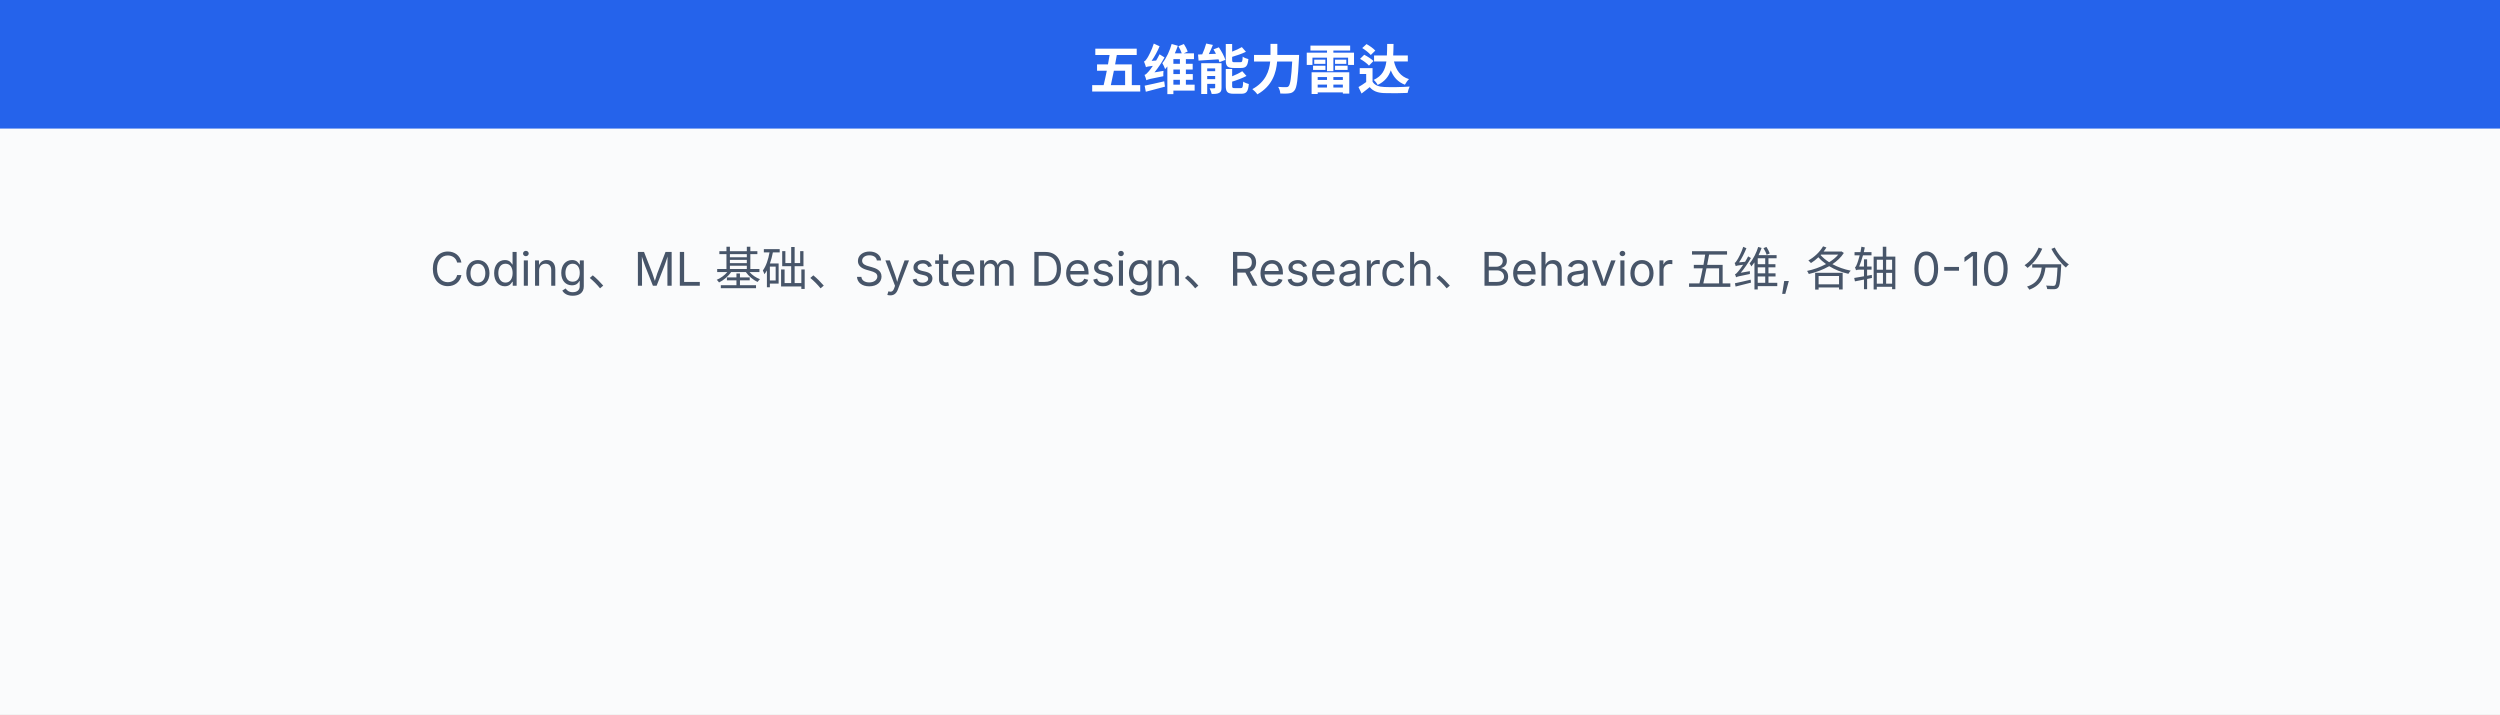
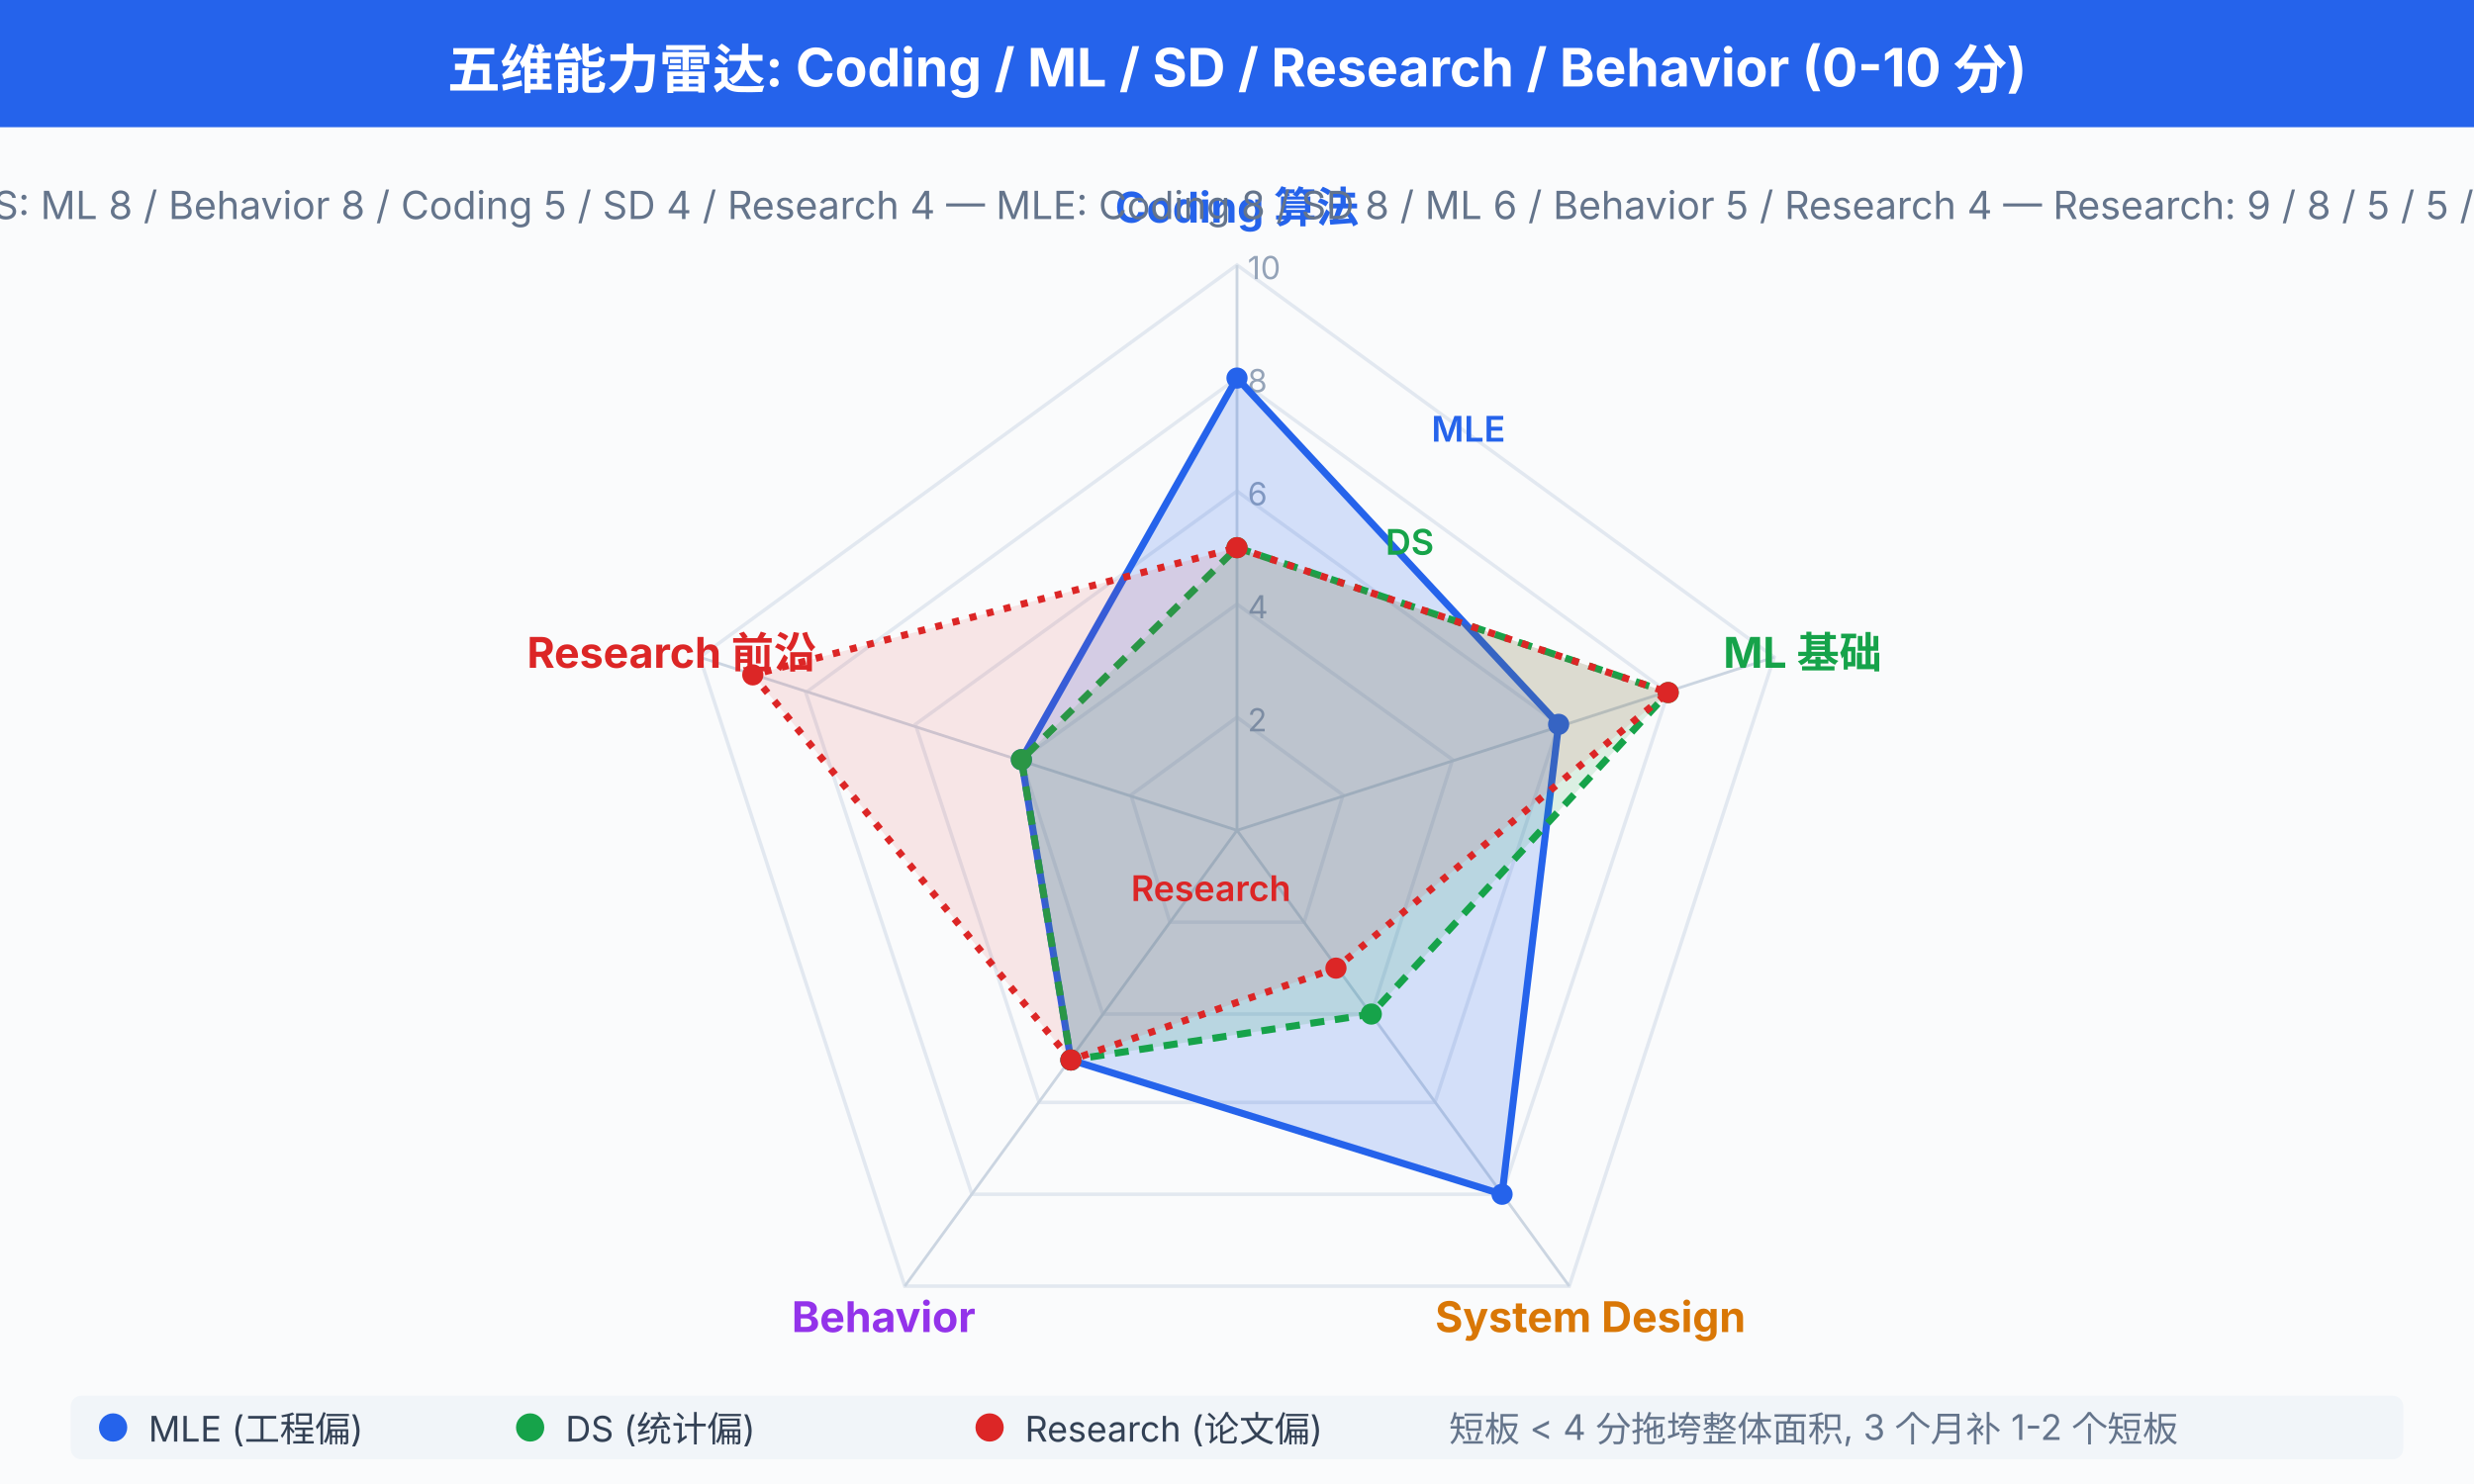
- <svg xmlns="http://www.w3.org/2000/svg" viewBox="0 0 700 200" width="700" height="200" font-family="system-ui, -apple-system, 'PingFang SC', 'Noto Sans SC', sans-serif">
+ <svg xmlns="http://www.w3.org/2000/svg" viewBox="0 0 700 420" width="700" height="420" font-family="system-ui, -apple-system, 'PingFang SC', 'Noto Sans SC', sans-serif">
  <style>
  text { font-family: system-ui, -apple-system, 'PingFang SC', 'Noto Sans SC', sans-serif; }
</style>
-   <rect width="700" height="200" fill="#fafbfc" />
+   <rect width="700" height="420" fill="#fafbfc" />
  <defs>
    <marker id="a-64748b" markerWidth="8" markerHeight="6" refX="8" refY="3" orient="auto">
      <path d="M0,0 L8,3 L0,6 Z" fill="#64748b" />
    </marker>
    <marker id="a-2563eb" markerWidth="8" markerHeight="6" refX="8" refY="3" orient="auto">
      <path d="M0,0 L8,3 L0,6 Z" fill="#2563eb" />
    </marker>
-     <marker id="a-16a34a" markerWidth="8" markerHeight="6" refX="8" refY="3" orient="auto">
-       <path d="M0,0 L8,3 L0,6 Z" fill="#16a34a" />
-     </marker>
-     <marker id="a-dc2626" markerWidth="8" markerHeight="6" refX="8" refY="3" orient="auto">
-       <path d="M0,0 L8,3 L0,6 Z" fill="#dc2626" />
-     </marker>
-     <marker id="a-9333ea" markerWidth="8" markerHeight="6" refX="8" refY="3" orient="auto">
-       <path d="M0,0 L8,3 L0,6 Z" fill="#9333ea" />
-     </marker>
-     <marker id="a-d97706" markerWidth="8" markerHeight="6" refX="8" refY="3" orient="auto">
-       <path d="M0,0 L8,3 L0,6 Z" fill="#d97706" />
-     </marker>
-     <marker id="a-0891b2" markerWidth="8" markerHeight="6" refX="8" refY="3" orient="auto">
-       <path d="M0,0 L8,3 L0,6 Z" fill="#0891b2" />
-     </marker>
-     <marker id="a-db2777" markerWidth="8" markerHeight="6" refX="8" refY="3" orient="auto">
-       <path d="M0,0 L8,3 L0,6 Z" fill="#db2777" />
-     </marker>
  </defs>
  <rect x="0" y="0" width="700" height="36" fill="#2563eb" rx="0" />
-   <text x="350" y="25" text-anchor="middle" font-size="15" font-weight="700" fill="white">五维能力雷达</text>
-   <text x="350" y="80" text-anchor="middle" font-size="13" fill="#475569">Coding、ML 基础、System Design、Research、Behavior 五维, 各轴 0-10 分</text>
+   <text x="350" y="25" text-anchor="middle" font-size="15" font-weight="700" fill="white">五维能力雷达: Coding / ML / SD / Research / Behavior (0-10 分)</text>
+   <g transform="translate(350,235)">
+     <polygon points="0,-160 152,-49 94,129 -94,129 -152,-49" fill="none" stroke="#e2e8f0" stroke-width="1" />
+     <polygon points="0,-128 122,-39 75,103 -75,103 -122,-39" fill="none" stroke="#e2e8f0" stroke-width="1" />
+     <polygon points="0,-96 91,-30 56,77 -56,77 -91,-30" fill="none" stroke="#e2e8f0" stroke-width="1" />
+     <polygon points="0,-64 61,-20 38,52 -38,52 -61,-20" fill="none" stroke="#e2e8f0" stroke-width="1" />
+     <polygon points="0,-32 30,-10 19,26 -19,26 -30,-10" fill="none" stroke="#e2e8f0" stroke-width="1" />
+     <line x1="0" y1="0" x2="0" y2="-160" stroke="#cbd5e1" stroke-width="0.8" />
+     <line x1="0" y1="0" x2="152" y2="-49" stroke="#cbd5e1" stroke-width="0.8" />
+     <line x1="0" y1="0" x2="94" y2="129" stroke="#cbd5e1" stroke-width="0.8" />
+     <line x1="0" y1="0" x2="-94" y2="129" stroke="#cbd5e1" stroke-width="0.8" />
+     <line x1="0" y1="0" x2="-152" y2="-49" stroke="#cbd5e1" stroke-width="0.8" />
+     <text x="3" y="-156" font-size="9" fill="#94a3b8">10</text>
+     <text x="3" y="-124" font-size="9" fill="#94a3b8">8</text>
+     <text x="3" y="-92" font-size="9" fill="#94a3b8">6</text>
+     <text x="3" y="-60" font-size="9" fill="#94a3b8">4</text>
+     <text x="3" y="-28" font-size="9" fill="#94a3b8">2</text>
+     <text x="0" y="-172" text-anchor="middle" font-size="12" font-weight="700" fill="#2563eb">Coding 算法</text>
+     <text x="160" y="-46" text-anchor="middle" font-size="12" font-weight="700" fill="#16a34a">ML 基础</text>
+     <text x="100" y="142" text-anchor="middle" font-size="12" font-weight="700" fill="#d97706">System Design</text>
+     <text x="-100" y="142" text-anchor="middle" font-size="12" font-weight="700" fill="#9333ea">Behavior</text>
+     <text x="-160" y="-46" text-anchor="middle" font-size="12" font-weight="700" fill="#dc2626">Research 前沿</text>
+     <polygon points="0,-128 91,-30 75,103 -47,65 -61,-20" fill="#2563eb" fill-opacity="0.18" stroke="#2563eb" stroke-width="2" />
+     <circle cx="0" cy="-128" r="3" fill="#2563eb" />
+     <circle cx="91" cy="-30" r="3" fill="#2563eb" />
+     <circle cx="75" cy="103" r="3" fill="#2563eb" />
+     <circle cx="-47" cy="65" r="3" fill="#2563eb" />
+     <circle cx="-61" cy="-20" r="3" fill="#2563eb" />
+     <text x="55" y="-110" font-size="10" fill="#2563eb" font-weight="600">MLE</text>
+     <polygon points="0,-80 122,-39 38,52 -47,65 -61,-20" fill="#16a34a" fill-opacity="0.14" stroke="#16a34a" stroke-width="2" stroke-dasharray="4,3" />
+     <circle cx="0" cy="-80" r="3" fill="#16a34a" />
+     <circle cx="122" cy="-39" r="3" fill="#16a34a" />
+     <circle cx="38" cy="52" r="3" fill="#16a34a" />
+     <circle cx="-47" cy="65" r="3" fill="#16a34a" />
+     <circle cx="-61" cy="-20" r="3" fill="#16a34a" />
+     <text x="42" y="-78" font-size="10" fill="#16a34a" font-weight="600">DS</text>
+     <polygon points="0,-80 122,-39 28,39 -47,65 -137,-44" fill="#dc2626" fill-opacity="0.10" stroke="#dc2626" stroke-width="2" stroke-dasharray="2,3" />
+     <circle cx="0" cy="-80" r="3" fill="#dc2626" />
+     <circle cx="122" cy="-39" r="3" fill="#dc2626" />
+     <circle cx="28" cy="39" r="3" fill="#dc2626" />
+     <circle cx="-47" cy="65" r="3" fill="#dc2626" />
+     <circle cx="-137" cy="-44" r="3" fill="#dc2626" />
+     <text x="-30" y="20" font-size="10" fill="#dc2626" font-weight="600">Research</text>
+   </g>
+   <rect x="20" y="395" width="660" height="18" fill="#f1f5f9" rx="3" />
+   <circle cx="32" cy="404" r="4" fill="#2563eb" />
+   <text x="42" y="408" font-size="10" fill="#334155">MLE (工程偏)</text>
+   <circle cx="150" cy="404" r="4" fill="#16a34a" />
+   <text x="160" y="408" font-size="10" fill="#334155">DS (统计偏)</text>
+   <circle cx="280" cy="404" r="4" fill="#dc2626" />
+   <text x="290" y="408" font-size="10" fill="#334155">Research (论文偏)</text>
+   <text x="410" y="408" font-size="10" fill="#64748b">短板 &lt; 4 分拖垮整体面积, 3 个月补 1-2 个短板</text>
+   <text x="350" y="62" text-anchor="middle" font-size="11" fill="#64748b">DS: ML 8 / Behavior 8 / Coding 5 / SD 4 / Research 4 —  MLE: Coding 8 / SD 8 / ML 6 / Behavior 5 / Research 4 —  Research: 9 / 8 / 5 / 5 / 3</text>
</svg>
